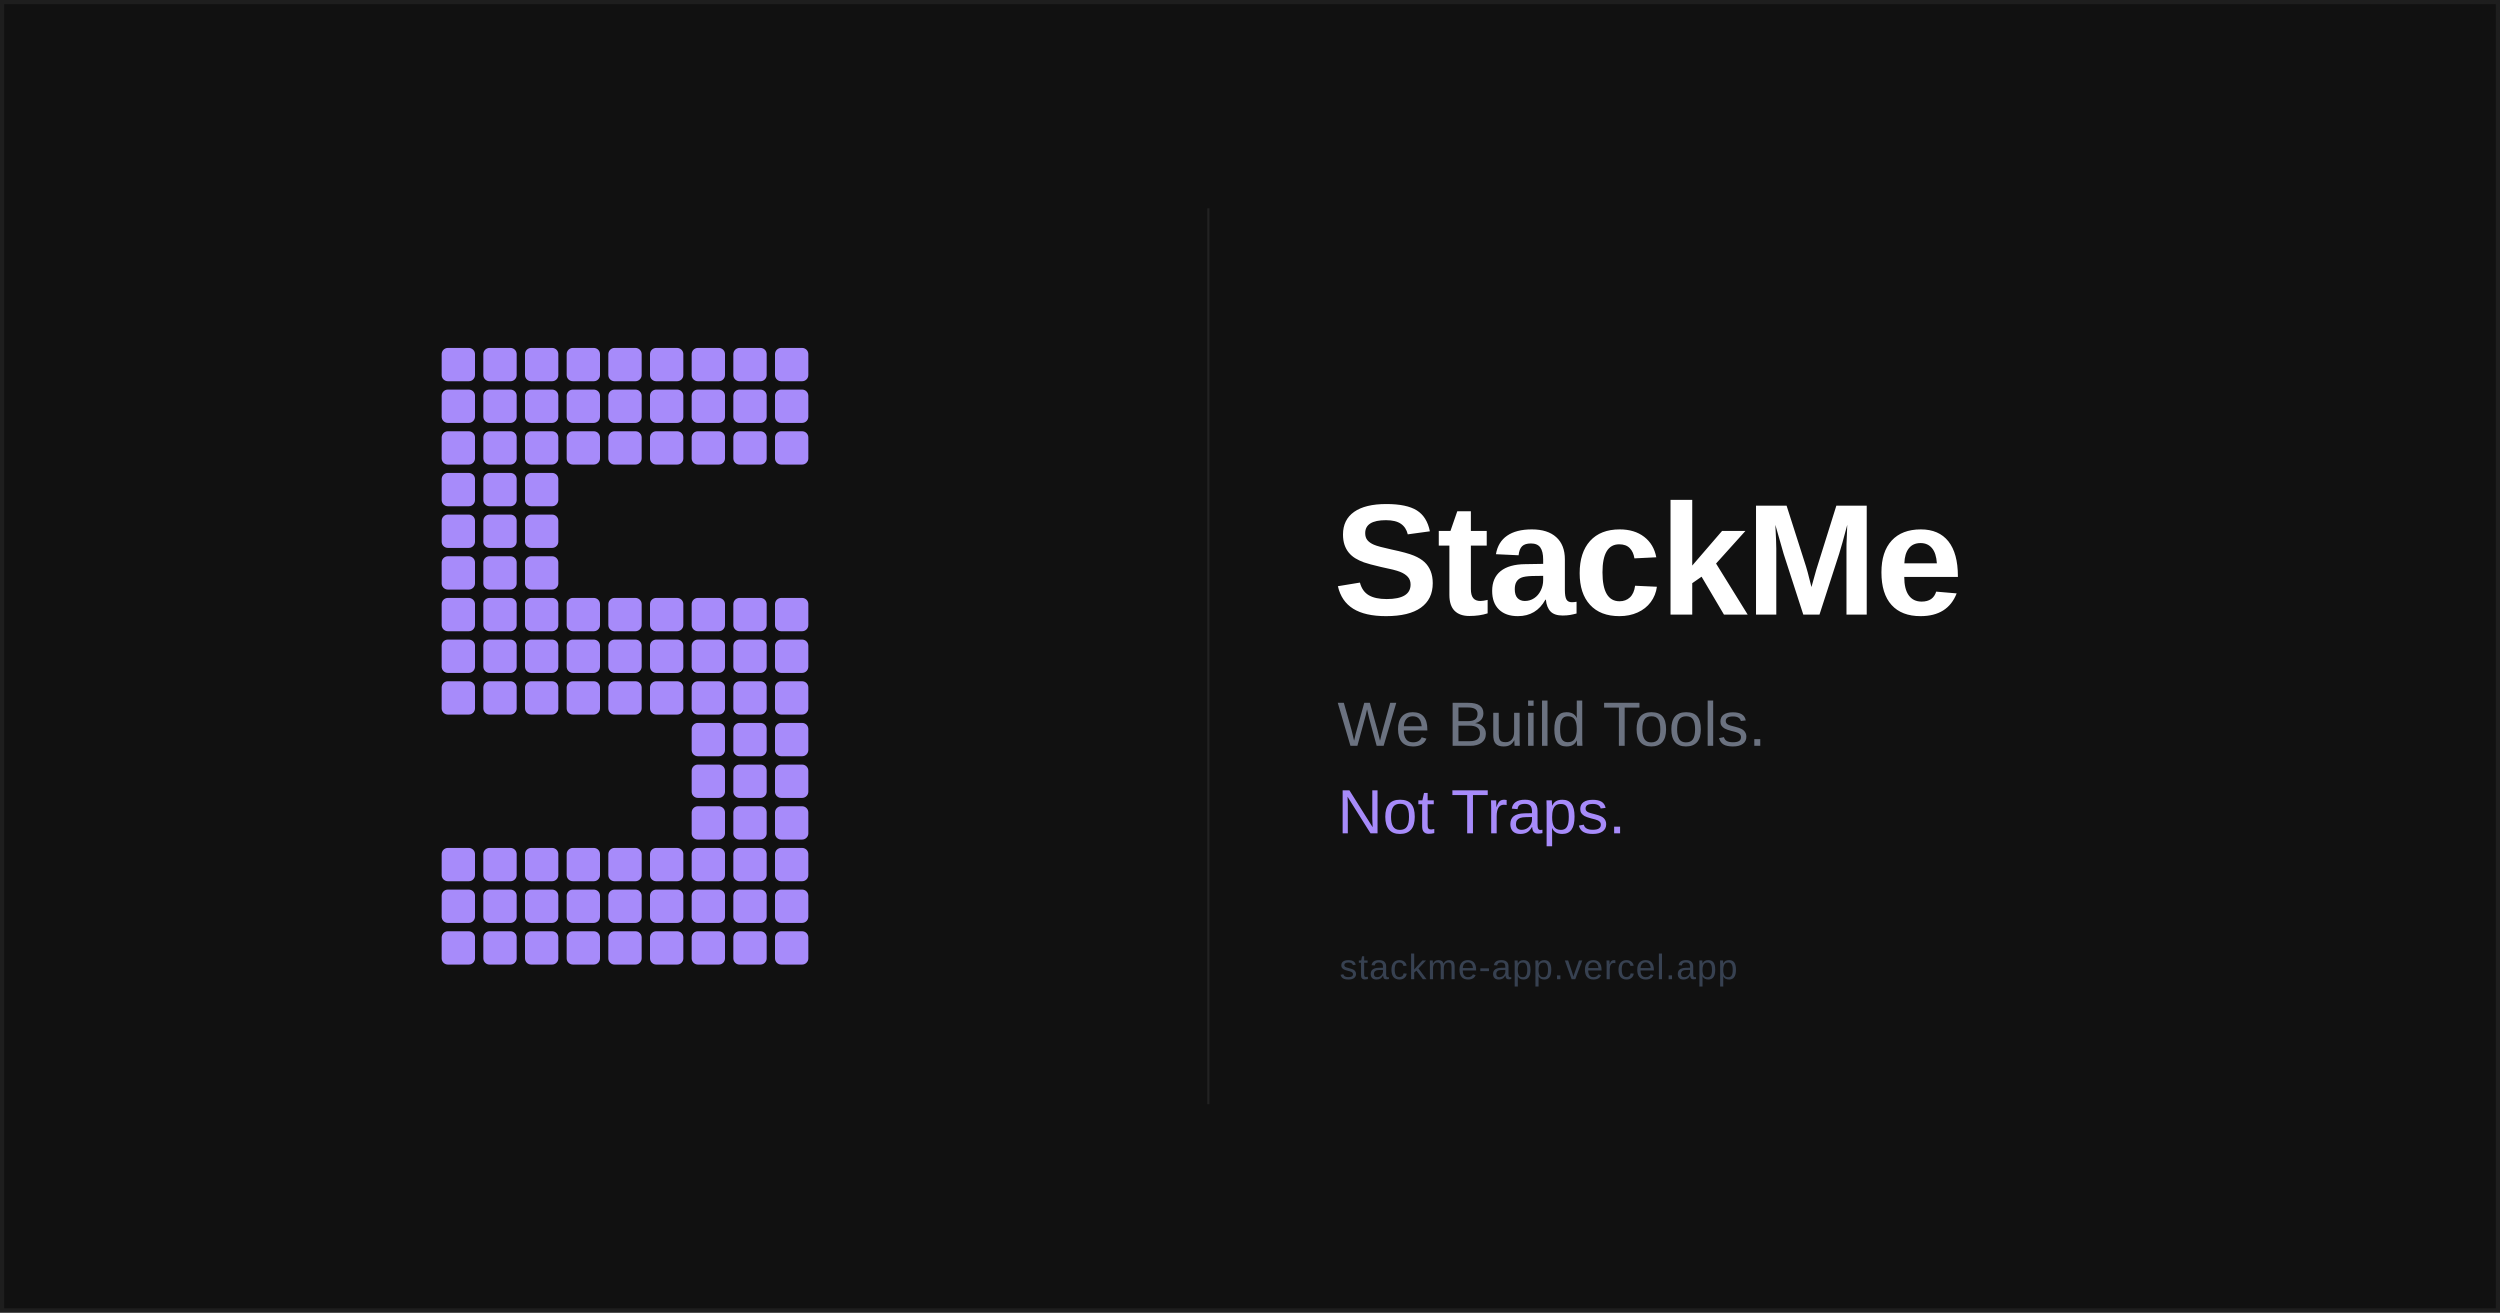
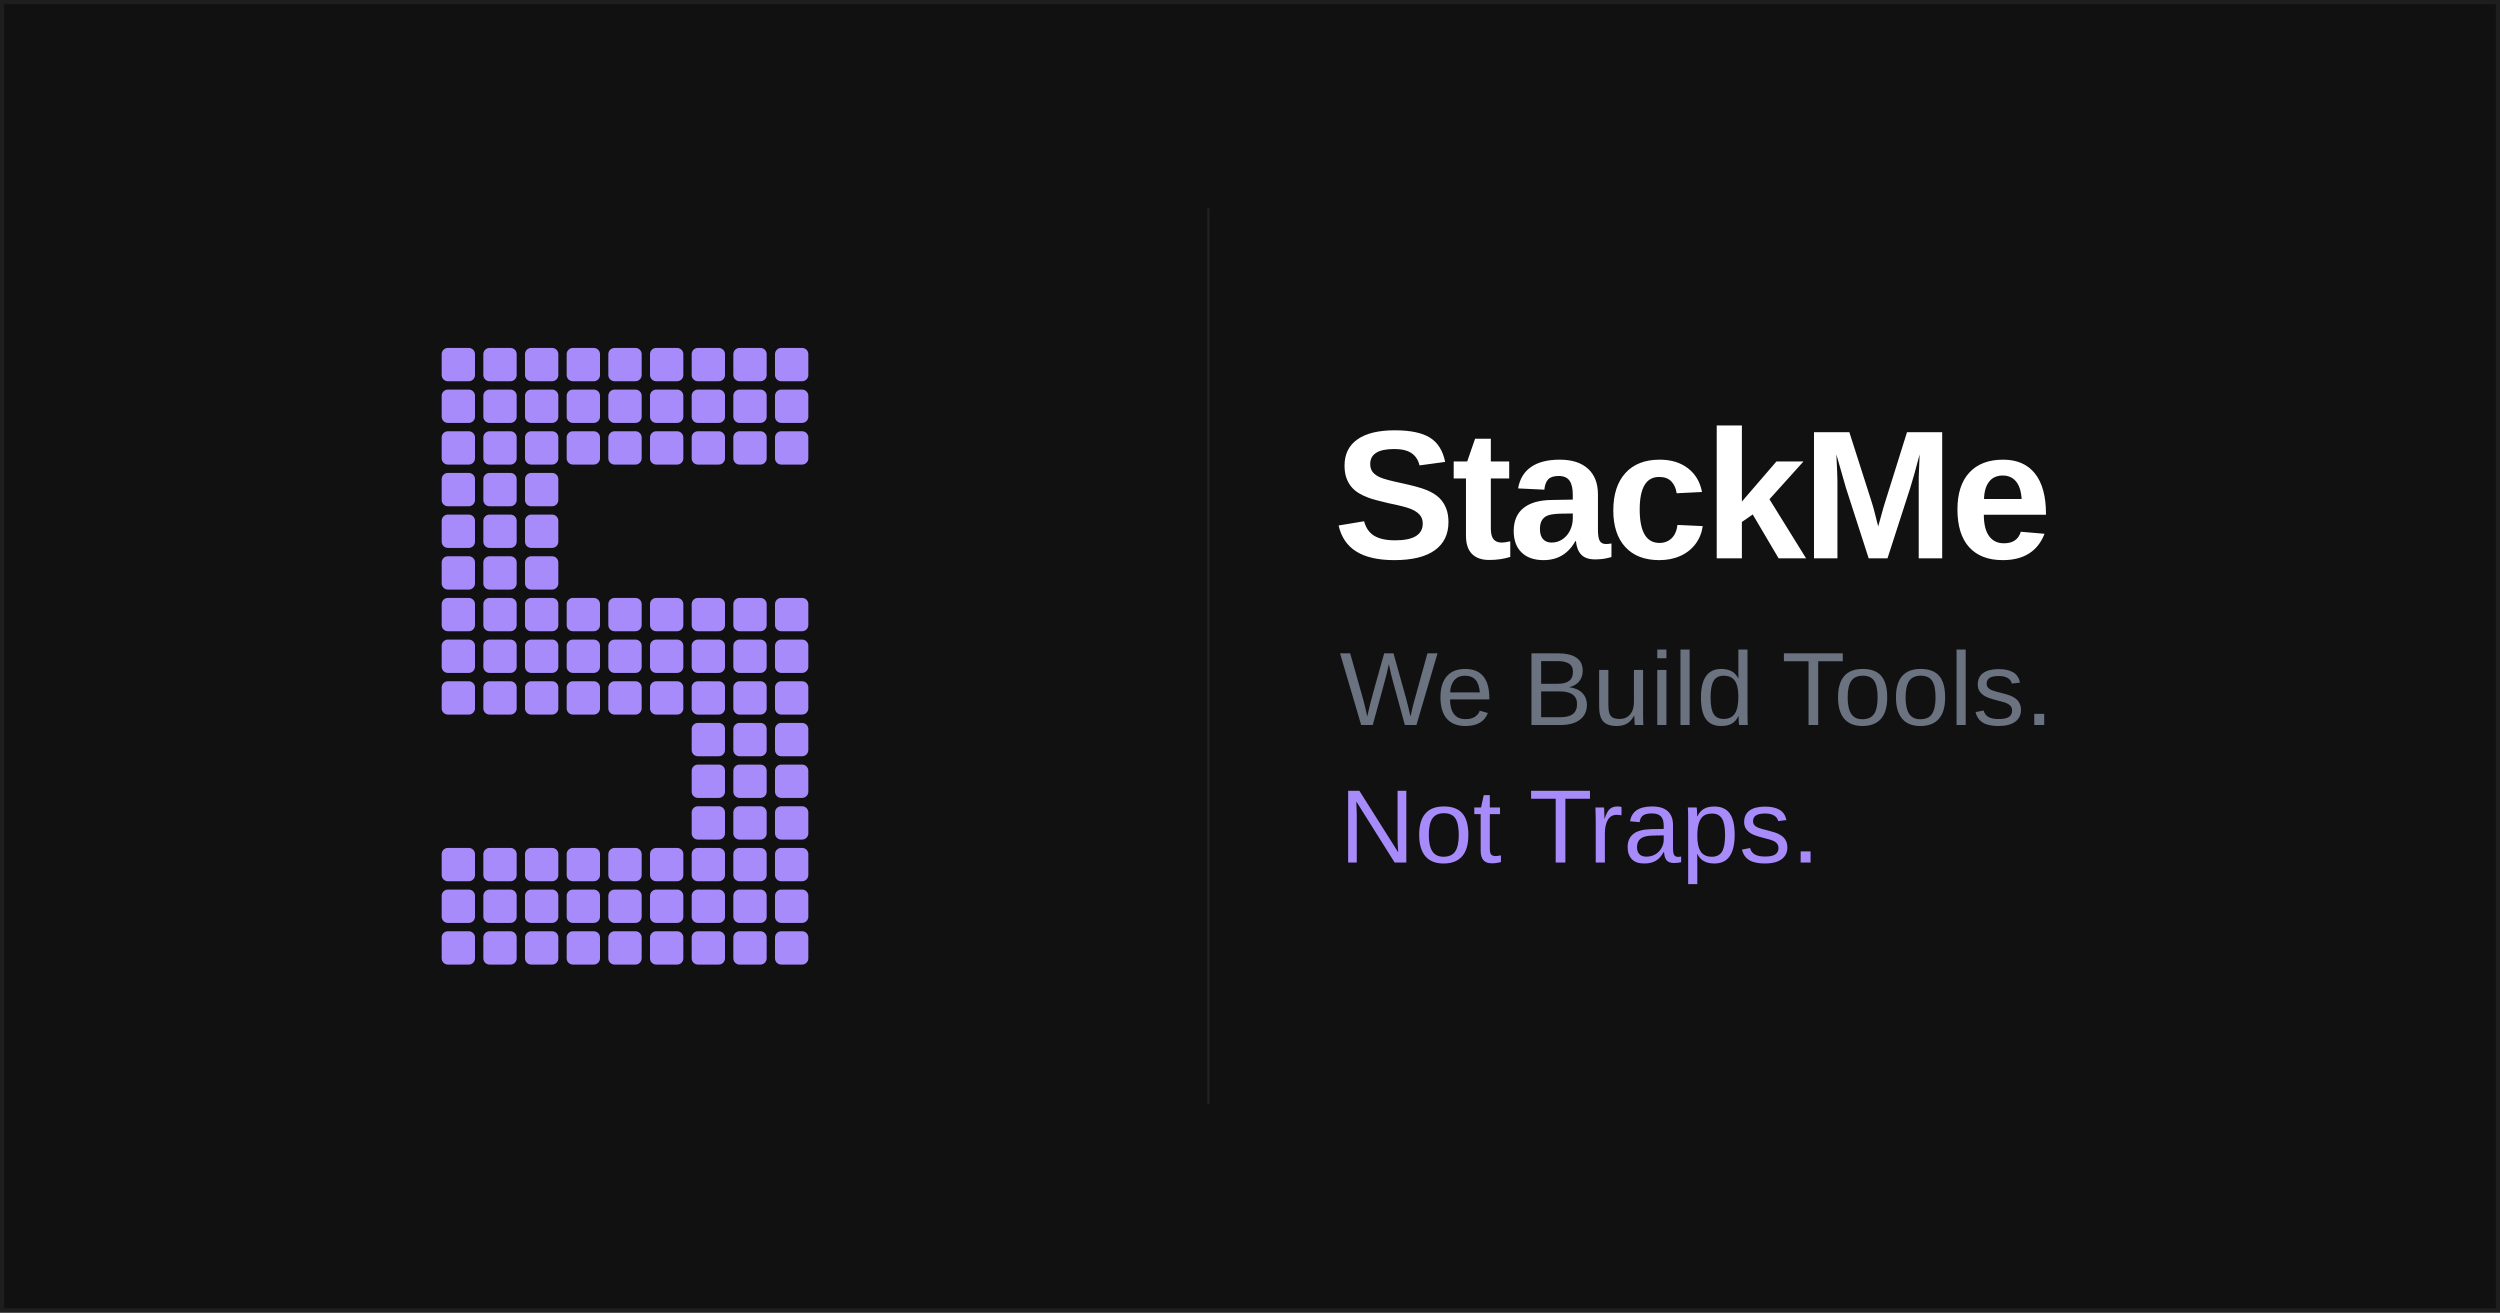
<svg xmlns="http://www.w3.org/2000/svg" width="1200" height="630" viewBox="0 0 1200 630">
  <rect width="1200" height="630" fill="#111111" />
  <rect x="1" y="1" width="1198" height="628" fill="none" stroke="#1e1e1e" stroke-width="2" />
  <rect x="212" y="167" width="16" height="16" rx="3" fill="#a78bfa" />
  <rect x="232" y="167" width="16" height="16" rx="3" fill="#a78bfa" />
  <rect x="252" y="167" width="16" height="16" rx="3" fill="#a78bfa" />
  <rect x="272" y="167" width="16" height="16" rx="3" fill="#a78bfa" />
  <rect x="292" y="167" width="16" height="16" rx="3" fill="#a78bfa" />
  <rect x="312" y="167" width="16" height="16" rx="3" fill="#a78bfa" />
  <rect x="332" y="167" width="16" height="16" rx="3" fill="#a78bfa" />
  <rect x="352" y="167" width="16" height="16" rx="3" fill="#a78bfa" />
  <rect x="372" y="167" width="16" height="16" rx="3" fill="#a78bfa" />
  <rect x="212" y="187" width="16" height="16" rx="3" fill="#a78bfa" />
  <rect x="232" y="187" width="16" height="16" rx="3" fill="#a78bfa" />
  <rect x="252" y="187" width="16" height="16" rx="3" fill="#a78bfa" />
  <rect x="272" y="187" width="16" height="16" rx="3" fill="#a78bfa" />
  <rect x="292" y="187" width="16" height="16" rx="3" fill="#a78bfa" />
  <rect x="312" y="187" width="16" height="16" rx="3" fill="#a78bfa" />
  <rect x="332" y="187" width="16" height="16" rx="3" fill="#a78bfa" />
  <rect x="352" y="187" width="16" height="16" rx="3" fill="#a78bfa" />
  <rect x="372" y="187" width="16" height="16" rx="3" fill="#a78bfa" />
  <rect x="212" y="207" width="16" height="16" rx="3" fill="#a78bfa" />
  <rect x="232" y="207" width="16" height="16" rx="3" fill="#a78bfa" />
  <rect x="252" y="207" width="16" height="16" rx="3" fill="#a78bfa" />
  <rect x="272" y="207" width="16" height="16" rx="3" fill="#a78bfa" />
  <rect x="292" y="207" width="16" height="16" rx="3" fill="#a78bfa" />
  <rect x="312" y="207" width="16" height="16" rx="3" fill="#a78bfa" />
  <rect x="332" y="207" width="16" height="16" rx="3" fill="#a78bfa" />
  <rect x="352" y="207" width="16" height="16" rx="3" fill="#a78bfa" />
  <rect x="372" y="207" width="16" height="16" rx="3" fill="#a78bfa" />
  <rect x="212" y="227" width="16" height="16" rx="3" fill="#a78bfa" />
  <rect x="232" y="227" width="16" height="16" rx="3" fill="#a78bfa" />
  <rect x="252" y="227" width="16" height="16" rx="3" fill="#a78bfa" />
  <rect x="212" y="247" width="16" height="16" rx="3" fill="#a78bfa" />
  <rect x="232" y="247" width="16" height="16" rx="3" fill="#a78bfa" />
  <rect x="252" y="247" width="16" height="16" rx="3" fill="#a78bfa" />
  <rect x="212" y="267" width="16" height="16" rx="3" fill="#a78bfa" />
  <rect x="232" y="267" width="16" height="16" rx="3" fill="#a78bfa" />
  <rect x="252" y="267" width="16" height="16" rx="3" fill="#a78bfa" />
  <rect x="212" y="287" width="16" height="16" rx="3" fill="#a78bfa" />
  <rect x="232" y="287" width="16" height="16" rx="3" fill="#a78bfa" />
  <rect x="252" y="287" width="16" height="16" rx="3" fill="#a78bfa" />
  <rect x="272" y="287" width="16" height="16" rx="3" fill="#a78bfa" />
  <rect x="292" y="287" width="16" height="16" rx="3" fill="#a78bfa" />
  <rect x="312" y="287" width="16" height="16" rx="3" fill="#a78bfa" />
  <rect x="332" y="287" width="16" height="16" rx="3" fill="#a78bfa" />
  <rect x="352" y="287" width="16" height="16" rx="3" fill="#a78bfa" />
  <rect x="372" y="287" width="16" height="16" rx="3" fill="#a78bfa" />
  <rect x="212" y="307" width="16" height="16" rx="3" fill="#a78bfa" />
  <rect x="232" y="307" width="16" height="16" rx="3" fill="#a78bfa" />
  <rect x="252" y="307" width="16" height="16" rx="3" fill="#a78bfa" />
  <rect x="272" y="307" width="16" height="16" rx="3" fill="#a78bfa" />
  <rect x="292" y="307" width="16" height="16" rx="3" fill="#a78bfa" />
  <rect x="312" y="307" width="16" height="16" rx="3" fill="#a78bfa" />
  <rect x="332" y="307" width="16" height="16" rx="3" fill="#a78bfa" />
  <rect x="352" y="307" width="16" height="16" rx="3" fill="#a78bfa" />
  <rect x="372" y="307" width="16" height="16" rx="3" fill="#a78bfa" />
  <rect x="212" y="327" width="16" height="16" rx="3" fill="#a78bfa" />
  <rect x="232" y="327" width="16" height="16" rx="3" fill="#a78bfa" />
  <rect x="252" y="327" width="16" height="16" rx="3" fill="#a78bfa" />
  <rect x="272" y="327" width="16" height="16" rx="3" fill="#a78bfa" />
  <rect x="292" y="327" width="16" height="16" rx="3" fill="#a78bfa" />
  <rect x="312" y="327" width="16" height="16" rx="3" fill="#a78bfa" />
  <rect x="332" y="327" width="16" height="16" rx="3" fill="#a78bfa" />
  <rect x="352" y="327" width="16" height="16" rx="3" fill="#a78bfa" />
  <rect x="372" y="327" width="16" height="16" rx="3" fill="#a78bfa" />
  <rect x="332" y="347" width="16" height="16" rx="3" fill="#a78bfa" />
  <rect x="352" y="347" width="16" height="16" rx="3" fill="#a78bfa" />
  <rect x="372" y="347" width="16" height="16" rx="3" fill="#a78bfa" />
  <rect x="332" y="367" width="16" height="16" rx="3" fill="#a78bfa" />
  <rect x="352" y="367" width="16" height="16" rx="3" fill="#a78bfa" />
  <rect x="372" y="367" width="16" height="16" rx="3" fill="#a78bfa" />
  <rect x="332" y="387" width="16" height="16" rx="3" fill="#a78bfa" />
  <rect x="352" y="387" width="16" height="16" rx="3" fill="#a78bfa" />
  <rect x="372" y="387" width="16" height="16" rx="3" fill="#a78bfa" />
  <rect x="212" y="407" width="16" height="16" rx="3" fill="#a78bfa" />
  <rect x="232" y="407" width="16" height="16" rx="3" fill="#a78bfa" />
  <rect x="252" y="407" width="16" height="16" rx="3" fill="#a78bfa" />
  <rect x="272" y="407" width="16" height="16" rx="3" fill="#a78bfa" />
  <rect x="292" y="407" width="16" height="16" rx="3" fill="#a78bfa" />
  <rect x="312" y="407" width="16" height="16" rx="3" fill="#a78bfa" />
  <rect x="332" y="407" width="16" height="16" rx="3" fill="#a78bfa" />
  <rect x="352" y="407" width="16" height="16" rx="3" fill="#a78bfa" />
  <rect x="372" y="407" width="16" height="16" rx="3" fill="#a78bfa" />
  <rect x="212" y="427" width="16" height="16" rx="3" fill="#a78bfa" />
  <rect x="232" y="427" width="16" height="16" rx="3" fill="#a78bfa" />
  <rect x="252" y="427" width="16" height="16" rx="3" fill="#a78bfa" />
  <rect x="272" y="427" width="16" height="16" rx="3" fill="#a78bfa" />
  <rect x="292" y="427" width="16" height="16" rx="3" fill="#a78bfa" />
  <rect x="312" y="427" width="16" height="16" rx="3" fill="#a78bfa" />
  <rect x="332" y="427" width="16" height="16" rx="3" fill="#a78bfa" />
  <rect x="352" y="427" width="16" height="16" rx="3" fill="#a78bfa" />
  <rect x="372" y="427" width="16" height="16" rx="3" fill="#a78bfa" />
  <rect x="212" y="447" width="16" height="16" rx="3" fill="#a78bfa" />
  <rect x="232" y="447" width="16" height="16" rx="3" fill="#a78bfa" />
  <rect x="252" y="447" width="16" height="16" rx="3" fill="#a78bfa" />
  <rect x="272" y="447" width="16" height="16" rx="3" fill="#a78bfa" />
  <rect x="292" y="447" width="16" height="16" rx="3" fill="#a78bfa" />
  <rect x="312" y="447" width="16" height="16" rx="3" fill="#a78bfa" />
  <rect x="332" y="447" width="16" height="16" rx="3" fill="#a78bfa" />
  <rect x="352" y="447" width="16" height="16" rx="3" fill="#a78bfa" />
  <rect x="372" y="447" width="16" height="16" rx="3" fill="#a78bfa" />
  <line x1="580" y1="100" x2="580" y2="530" stroke="#222222" stroke-width="1" />
-   <text x="640" y="295" font-family="Arial, Helvetica, sans-serif" font-size="76" font-weight="700" fill="#ffffff" letter-spacing="-1">StackMe</text>
-   <text x="642" y="358" font-family="Arial, Helvetica, sans-serif" font-size="30" fill="#6b7280">We Build Tools.</text>
-   <text x="642" y="400" font-family="Arial, Helvetica, sans-serif" font-size="30" fill="#a78bfa">Not Traps.</text>
-   <text x="643" y="470" font-family="Arial, Helvetica, sans-serif" font-size="17" fill="#374151" letter-spacing="0.5">stackme-app.vercel.app</text>
+   <text x="640" y="268" font-family="Arial, Helvetica, sans-serif" font-size="88" font-weight="700" fill="#ffffff" letter-spacing="-2">StackMe</text>
+   <text x="643" y="348" font-family="Arial, Helvetica, sans-serif" font-size="50" fill="#6b7280">We Build Tools.</text>
+   <text x="643" y="414" font-family="Arial, Helvetica, sans-serif" font-size="50" fill="#a78bfa">Not Traps.</text>
</svg>
